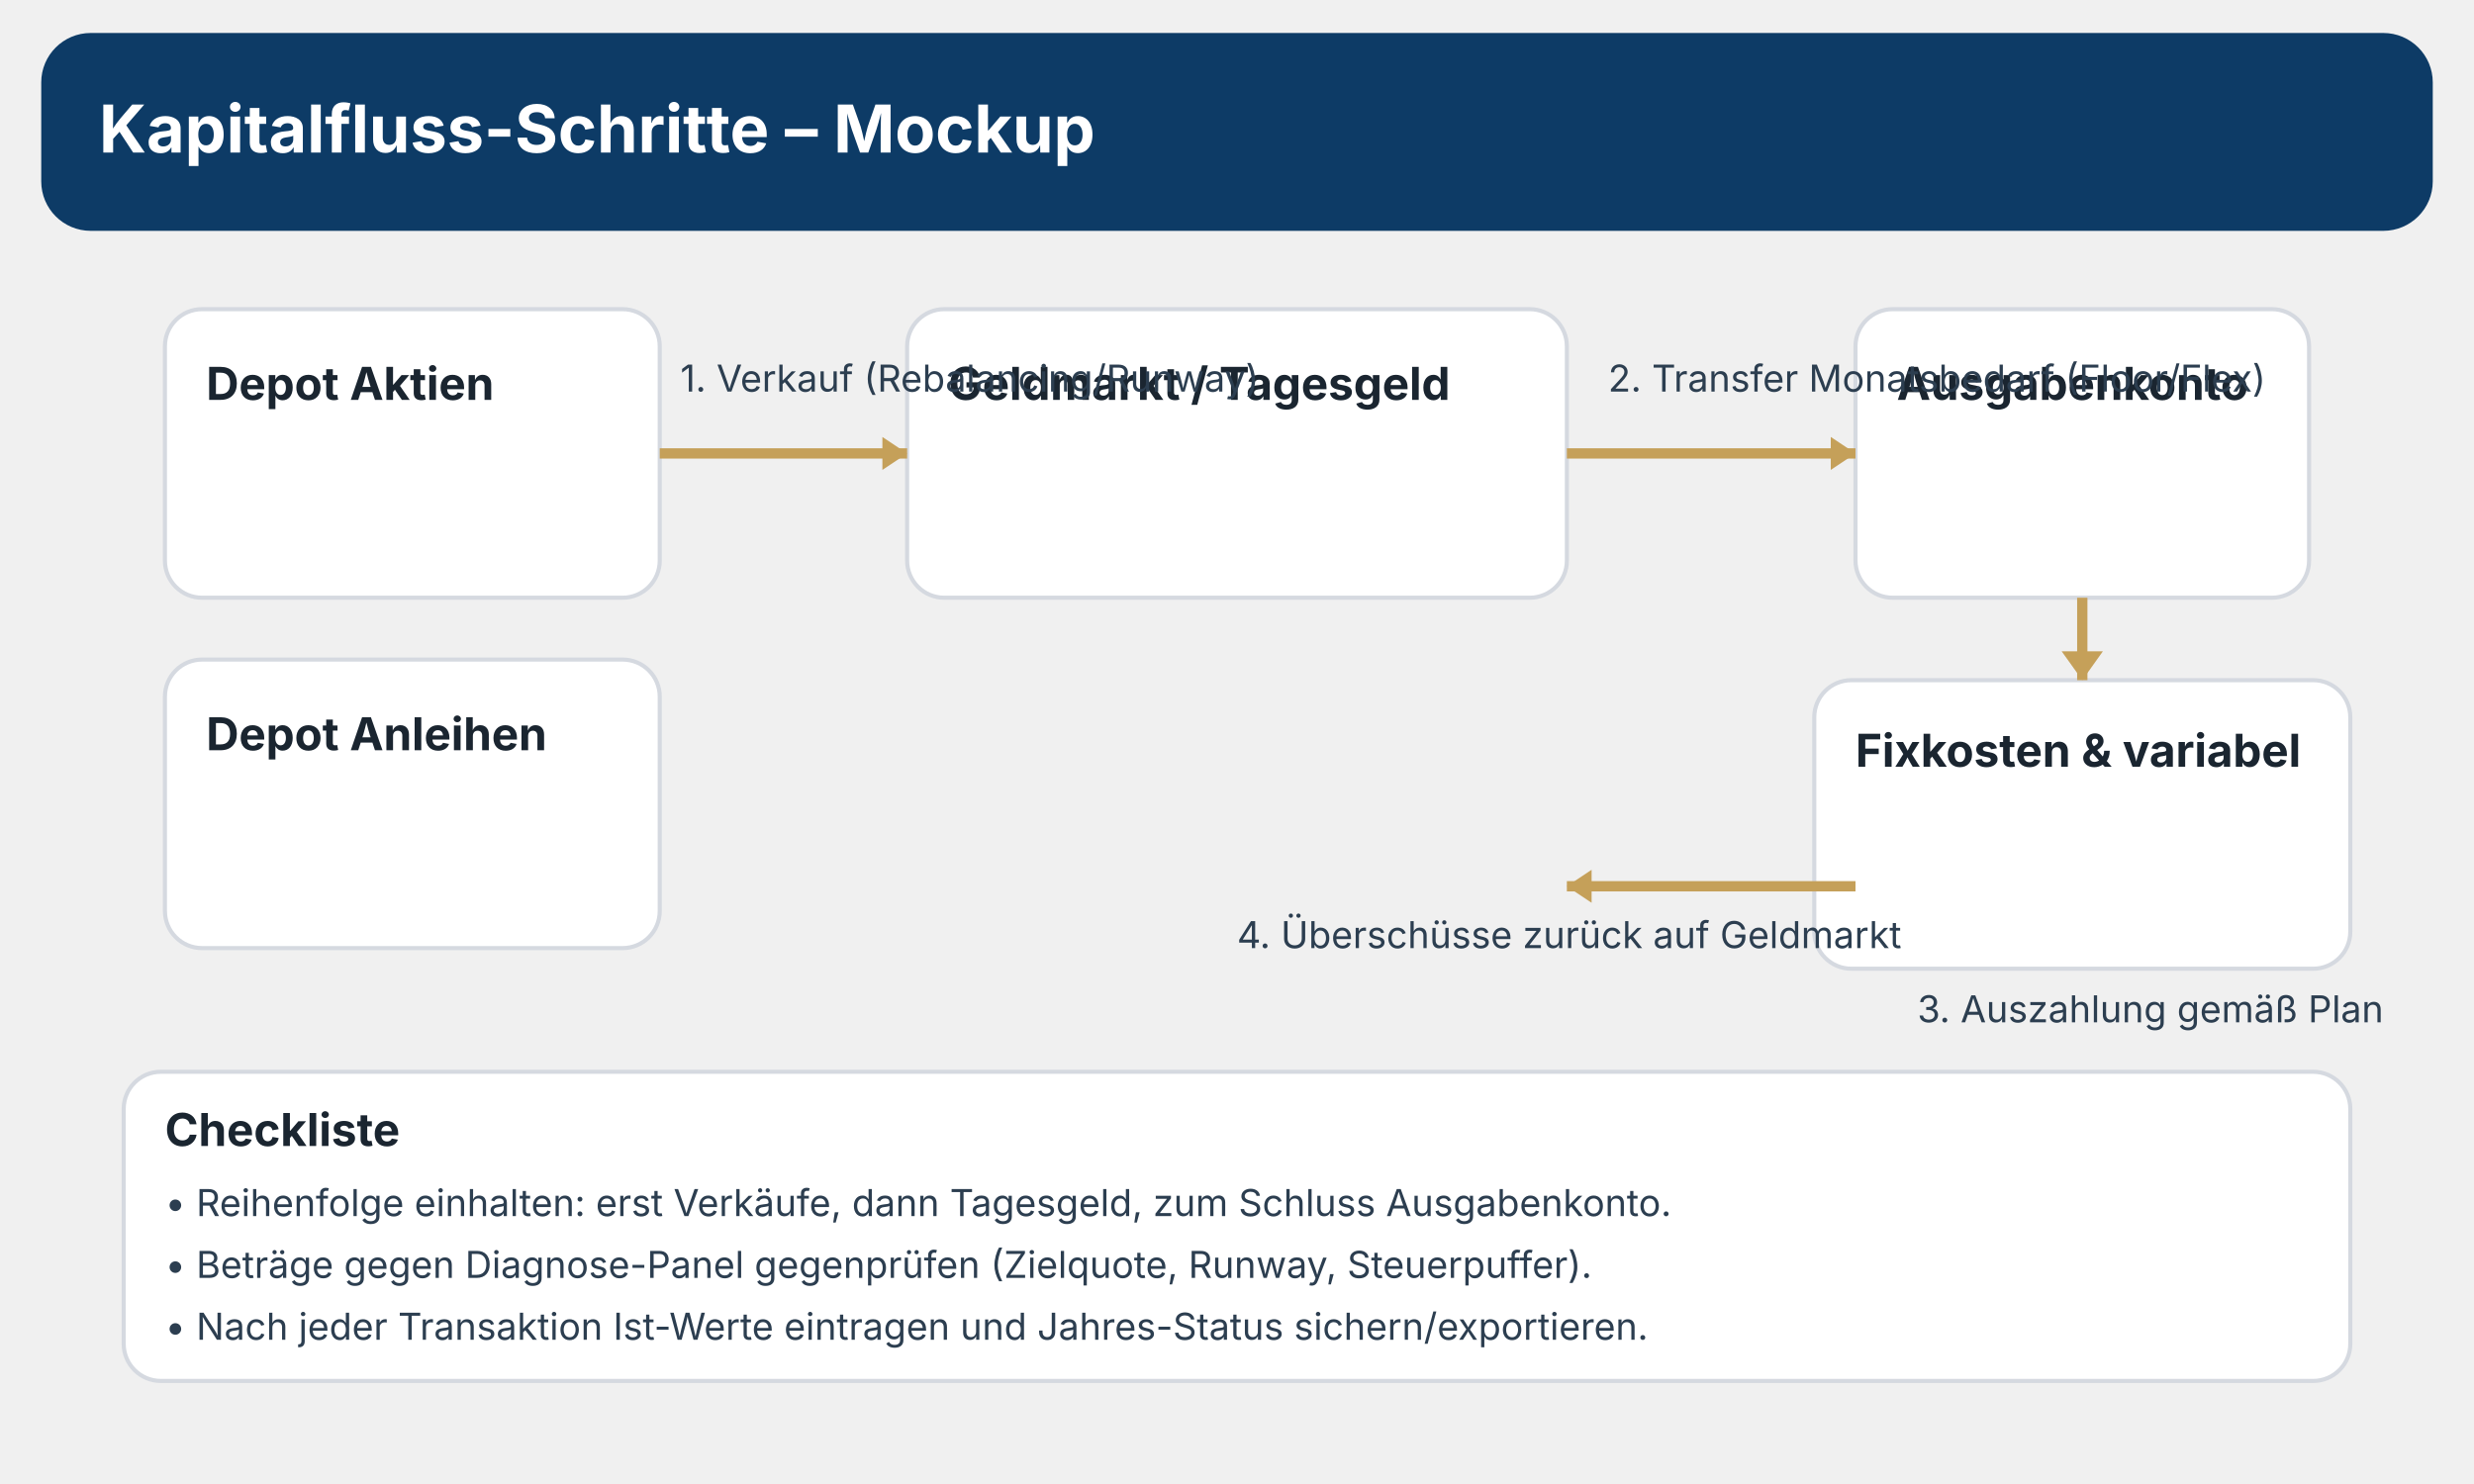
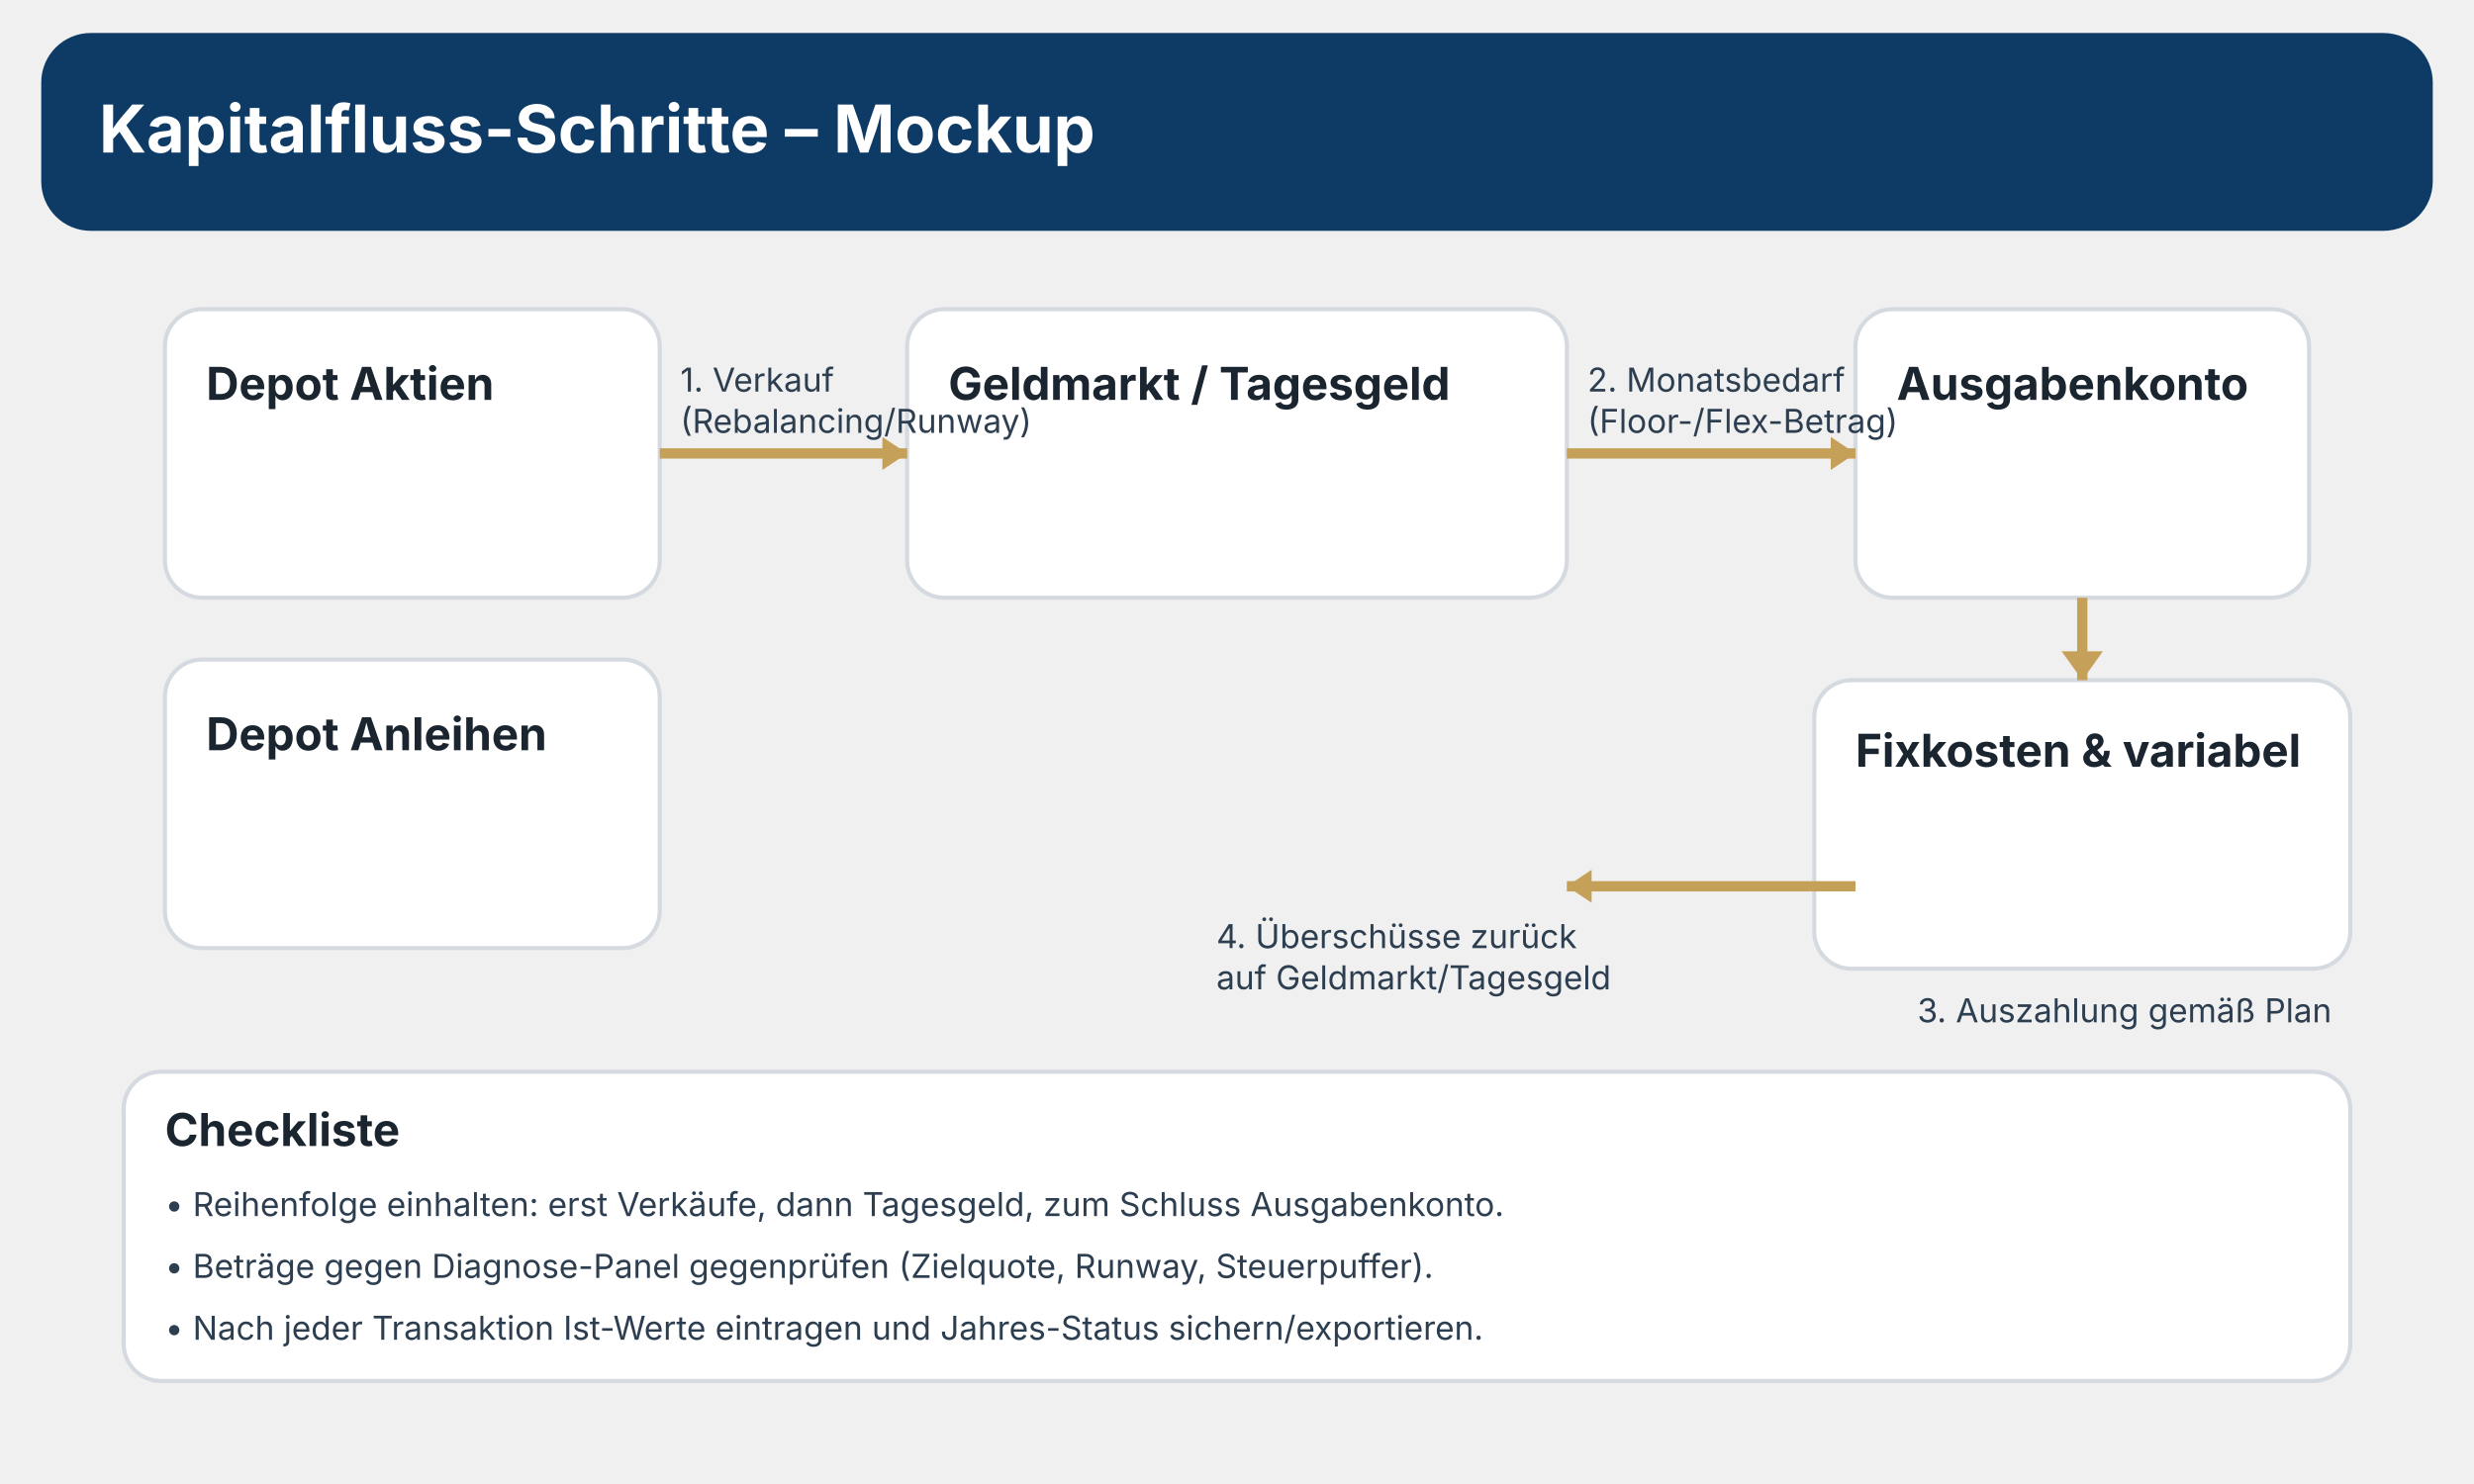
<svg xmlns="http://www.w3.org/2000/svg" width="1200" height="720" viewBox="0 0 1200 720" fill="none">
  <style>
    .title { font: 700 32px 'Inter', 'Segoe UI', sans-serif; fill: #ffffff; }
    .heading { font: 700 22px 'Inter', 'Segoe UI', sans-serif; fill: #1a2530; }
-     .body { font: 400 18px 'Inter', 'Segoe UI', sans-serif; fill: #2c3e50; }
+     .body { font: 400 16px 'Inter', 'Segoe UI', sans-serif; fill: #2c3e50; }
  </style>
  <rect x="20" y="16" width="1160" height="96" rx="24" fill="#0d3b66" />
  <text x="48" y="74" class="title">Kapitalfluss-Schritte – Mockup</text>
  <rect x="80" y="150" width="240" height="140" rx="18" fill="#ffffff" stroke="#d5d9e0" stroke-width="2" />
  <text x="100" y="194" class="heading">Depot Aktien</text>
  <rect x="80" y="320" width="240" height="140" rx="18" fill="#ffffff" stroke="#d5d9e0" stroke-width="2" />
  <text x="100" y="364" class="heading">Depot Anleihen</text>
  <rect x="440" y="150" width="320" height="140" rx="18" fill="#ffffff" stroke="#d5d9e0" stroke-width="2" />
  <text x="460" y="194" class="heading">Geldmarkt / Tagesgeld</text>
  <rect x="900" y="150" width="220" height="140" rx="18" fill="#ffffff" stroke="#d5d9e0" stroke-width="2" />
  <text x="920" y="194" class="heading">Ausgabenkonto</text>
  <line x1="320" y1="220" x2="440" y2="220" stroke="#c5a059" stroke-width="5" />
  <polygon points="440,220 428,212 428,228" fill="#c5a059" />
-   <text x="330" y="190" class="body">1. Verkauf (Rebalancing/Runway)</text>
+   <text x="330" y="190" class="body">
+     <tspan x="330" dy="0">1. Verkauf</tspan>
+     <tspan x="330" dy="20">(Rebalancing/Runway)</tspan>
+   </text>
  <line x1="760" y1="220" x2="900" y2="220" stroke="#c5a059" stroke-width="5" />
  <polygon points="900,220 888,212 888,228" fill="#c5a059" />
-   <text x="780" y="190" class="body">2. Transfer Monatsbedarf (Floor/Flex)</text>
+   <text x="770" y="190" class="body">
+     <tspan x="770" dy="0">2. Monatsbedarf</tspan>
+     <tspan x="770" dy="20">(Floor-/Flex-Betrag)</tspan>
+   </text>
  <rect x="880" y="330" width="260" height="140" rx="18" fill="#ffffff" stroke="#d5d9e0" stroke-width="2" />
  <text x="900" y="372" class="heading">Fixkosten &amp; variabel</text>
  <line x1="1010" y1="290" x2="1010" y2="330" stroke="#c5a059" stroke-width="5" />
  <polygon points="1010,330 1000,316 1020,316" fill="#c5a059" />
  <text x="930" y="496" class="body">3. Auszahlung gemäß Plan</text>
  <line x1="900" y1="430" x2="760" y2="430" stroke="#c5a059" stroke-width="5" />
  <polygon points="760,430 772,438 772,422" fill="#c5a059" />
-   <text x="600" y="460" class="body">4. Überschüsse zurück auf Geldmarkt</text>
+   <text x="590" y="460" class="body">
+     <tspan x="590" dy="0">4. Überschüsse zurück</tspan>
+     <tspan x="590" dy="20">auf Geldmarkt/Tagesgeld</tspan>
+   </text>
  <rect x="60" y="520" width="1080" height="150" rx="18" fill="#ffffff" stroke="#d5d9e0" stroke-width="2" />
  <text x="80" y="556" class="heading">Checkliste</text>
  <text x="80" y="590" class="body">• Reihenfolge einhalten: erst Verkäufe, dann Tagesgeld, zum Schluss Ausgabenkonto.</text>
  <text x="80" y="620" class="body">• Beträge gegen Diagnose-Panel gegenprüfen (Zielquote, Runway, Steuerpuffer).</text>
  <text x="80" y="650" class="body">• Nach jeder Transaktion Ist-Werte eintragen und Jahres-Status sichern/exportieren.</text>
</svg>
